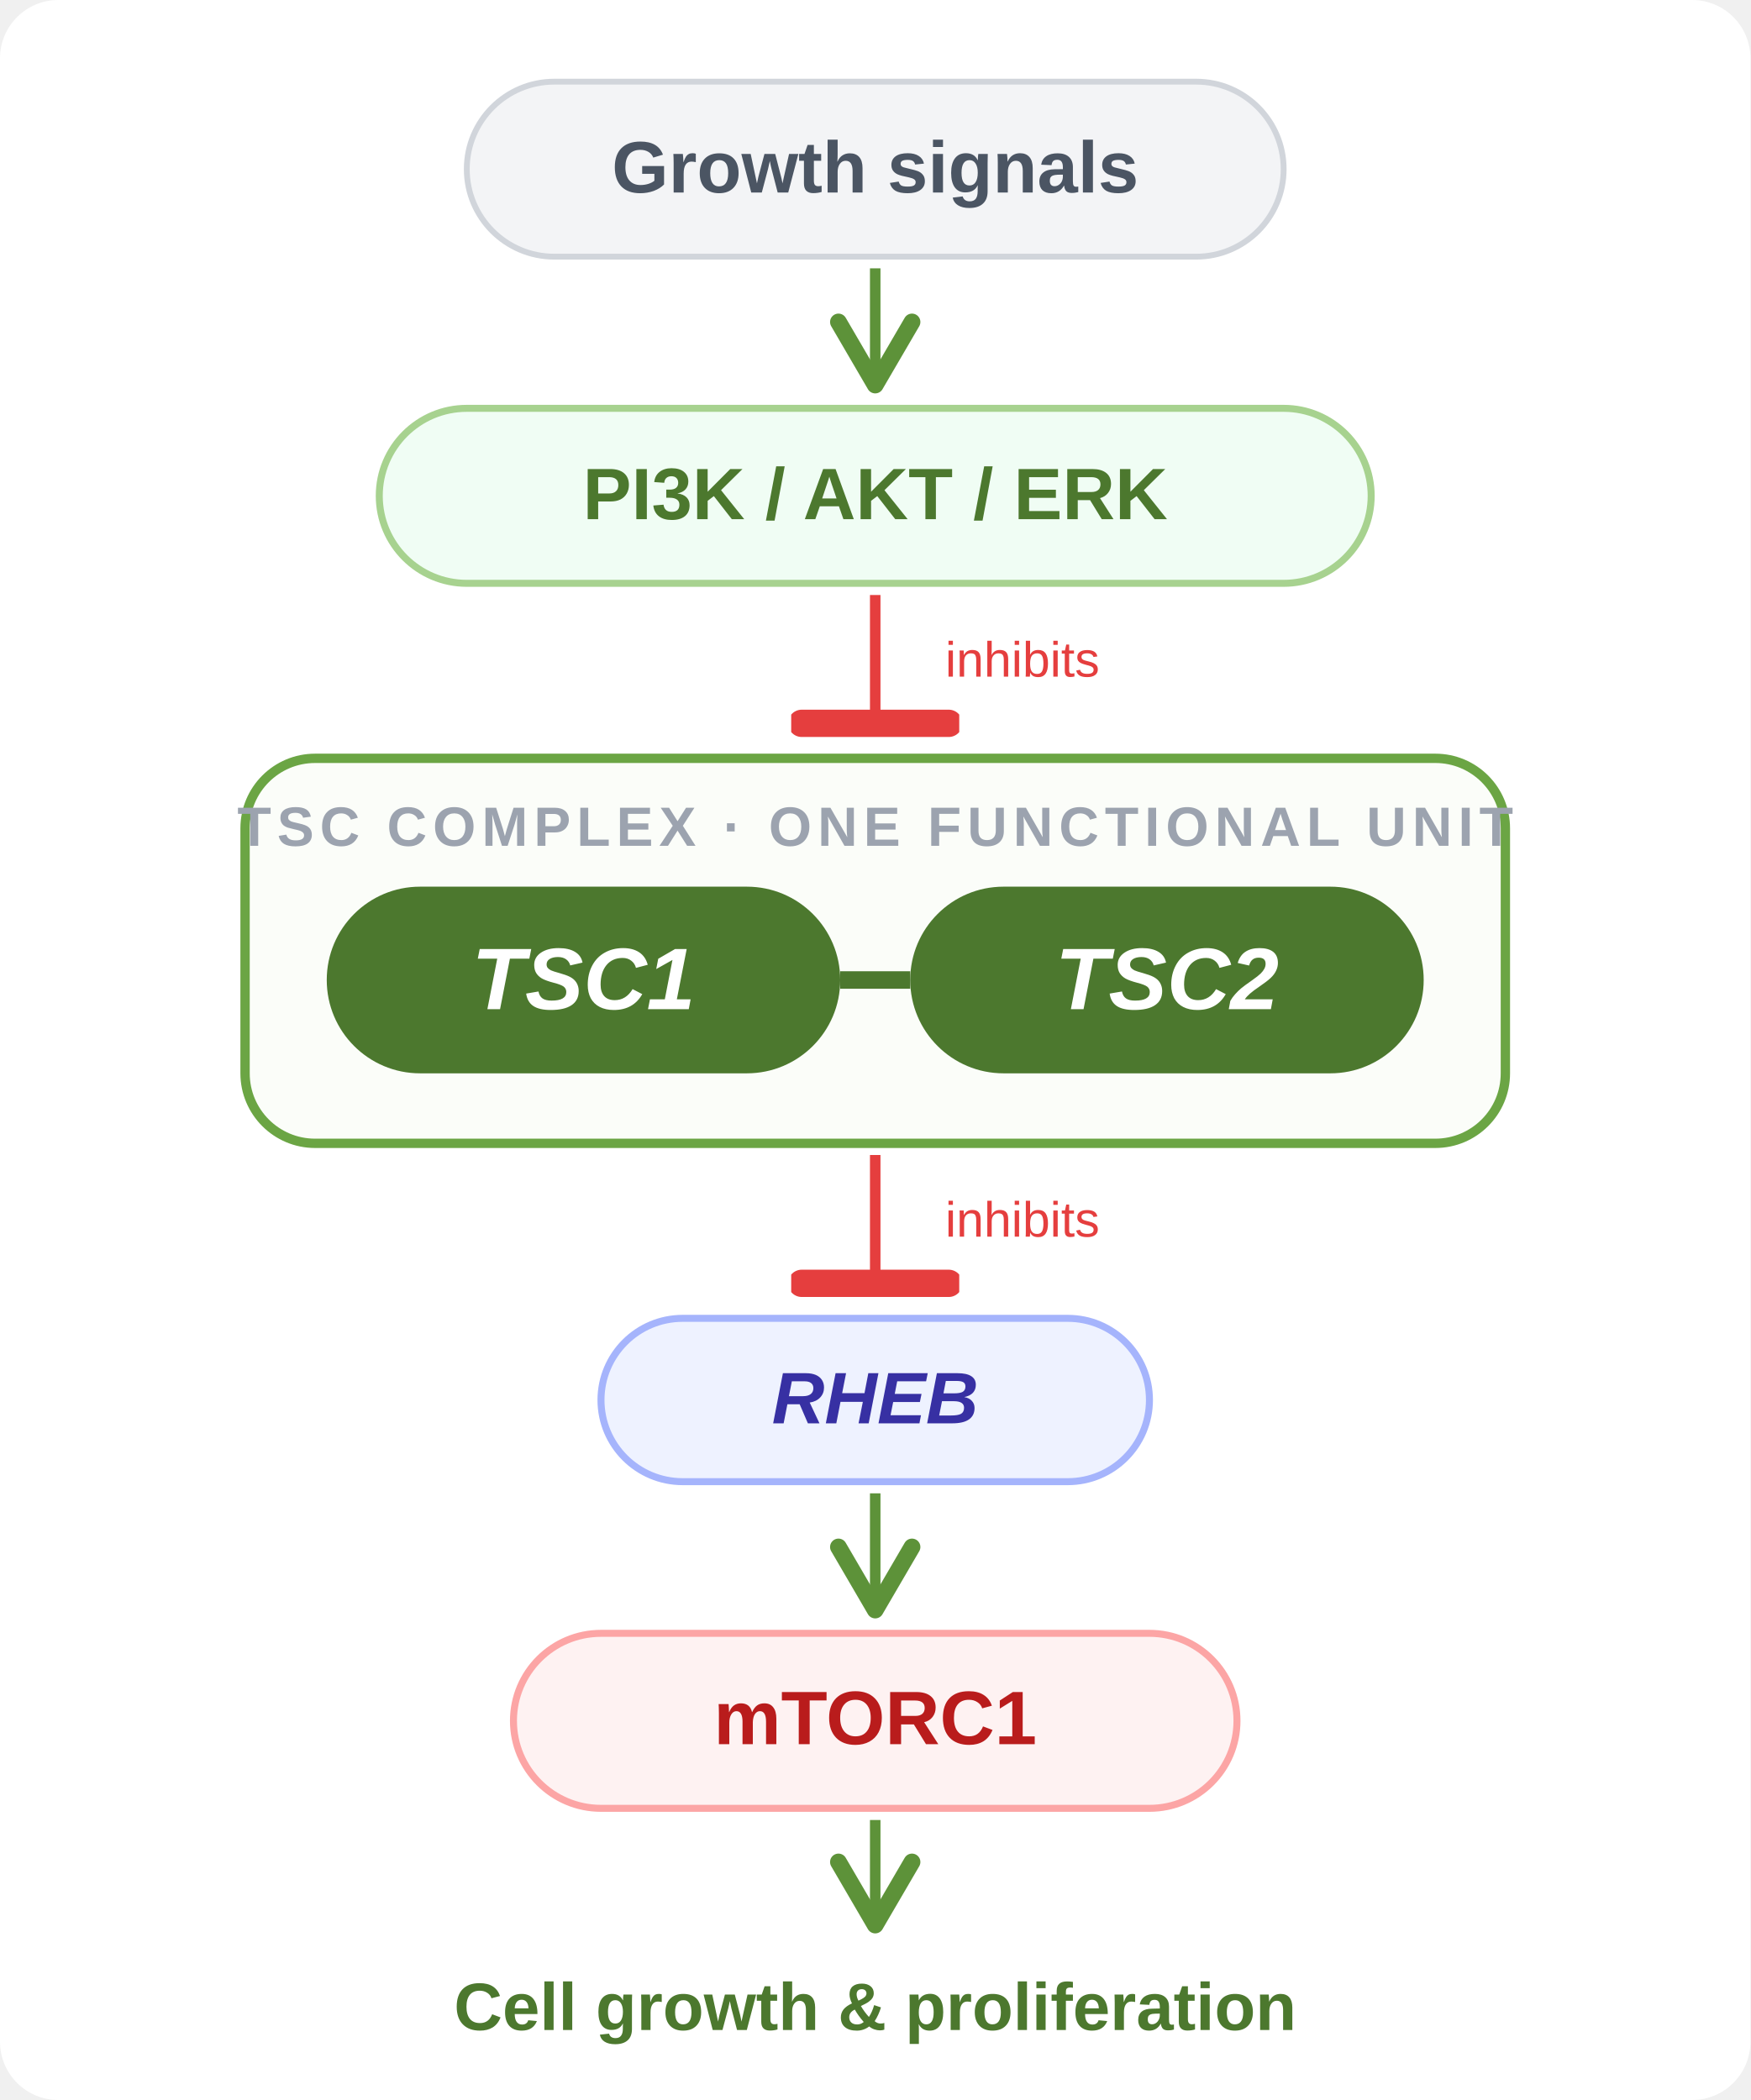
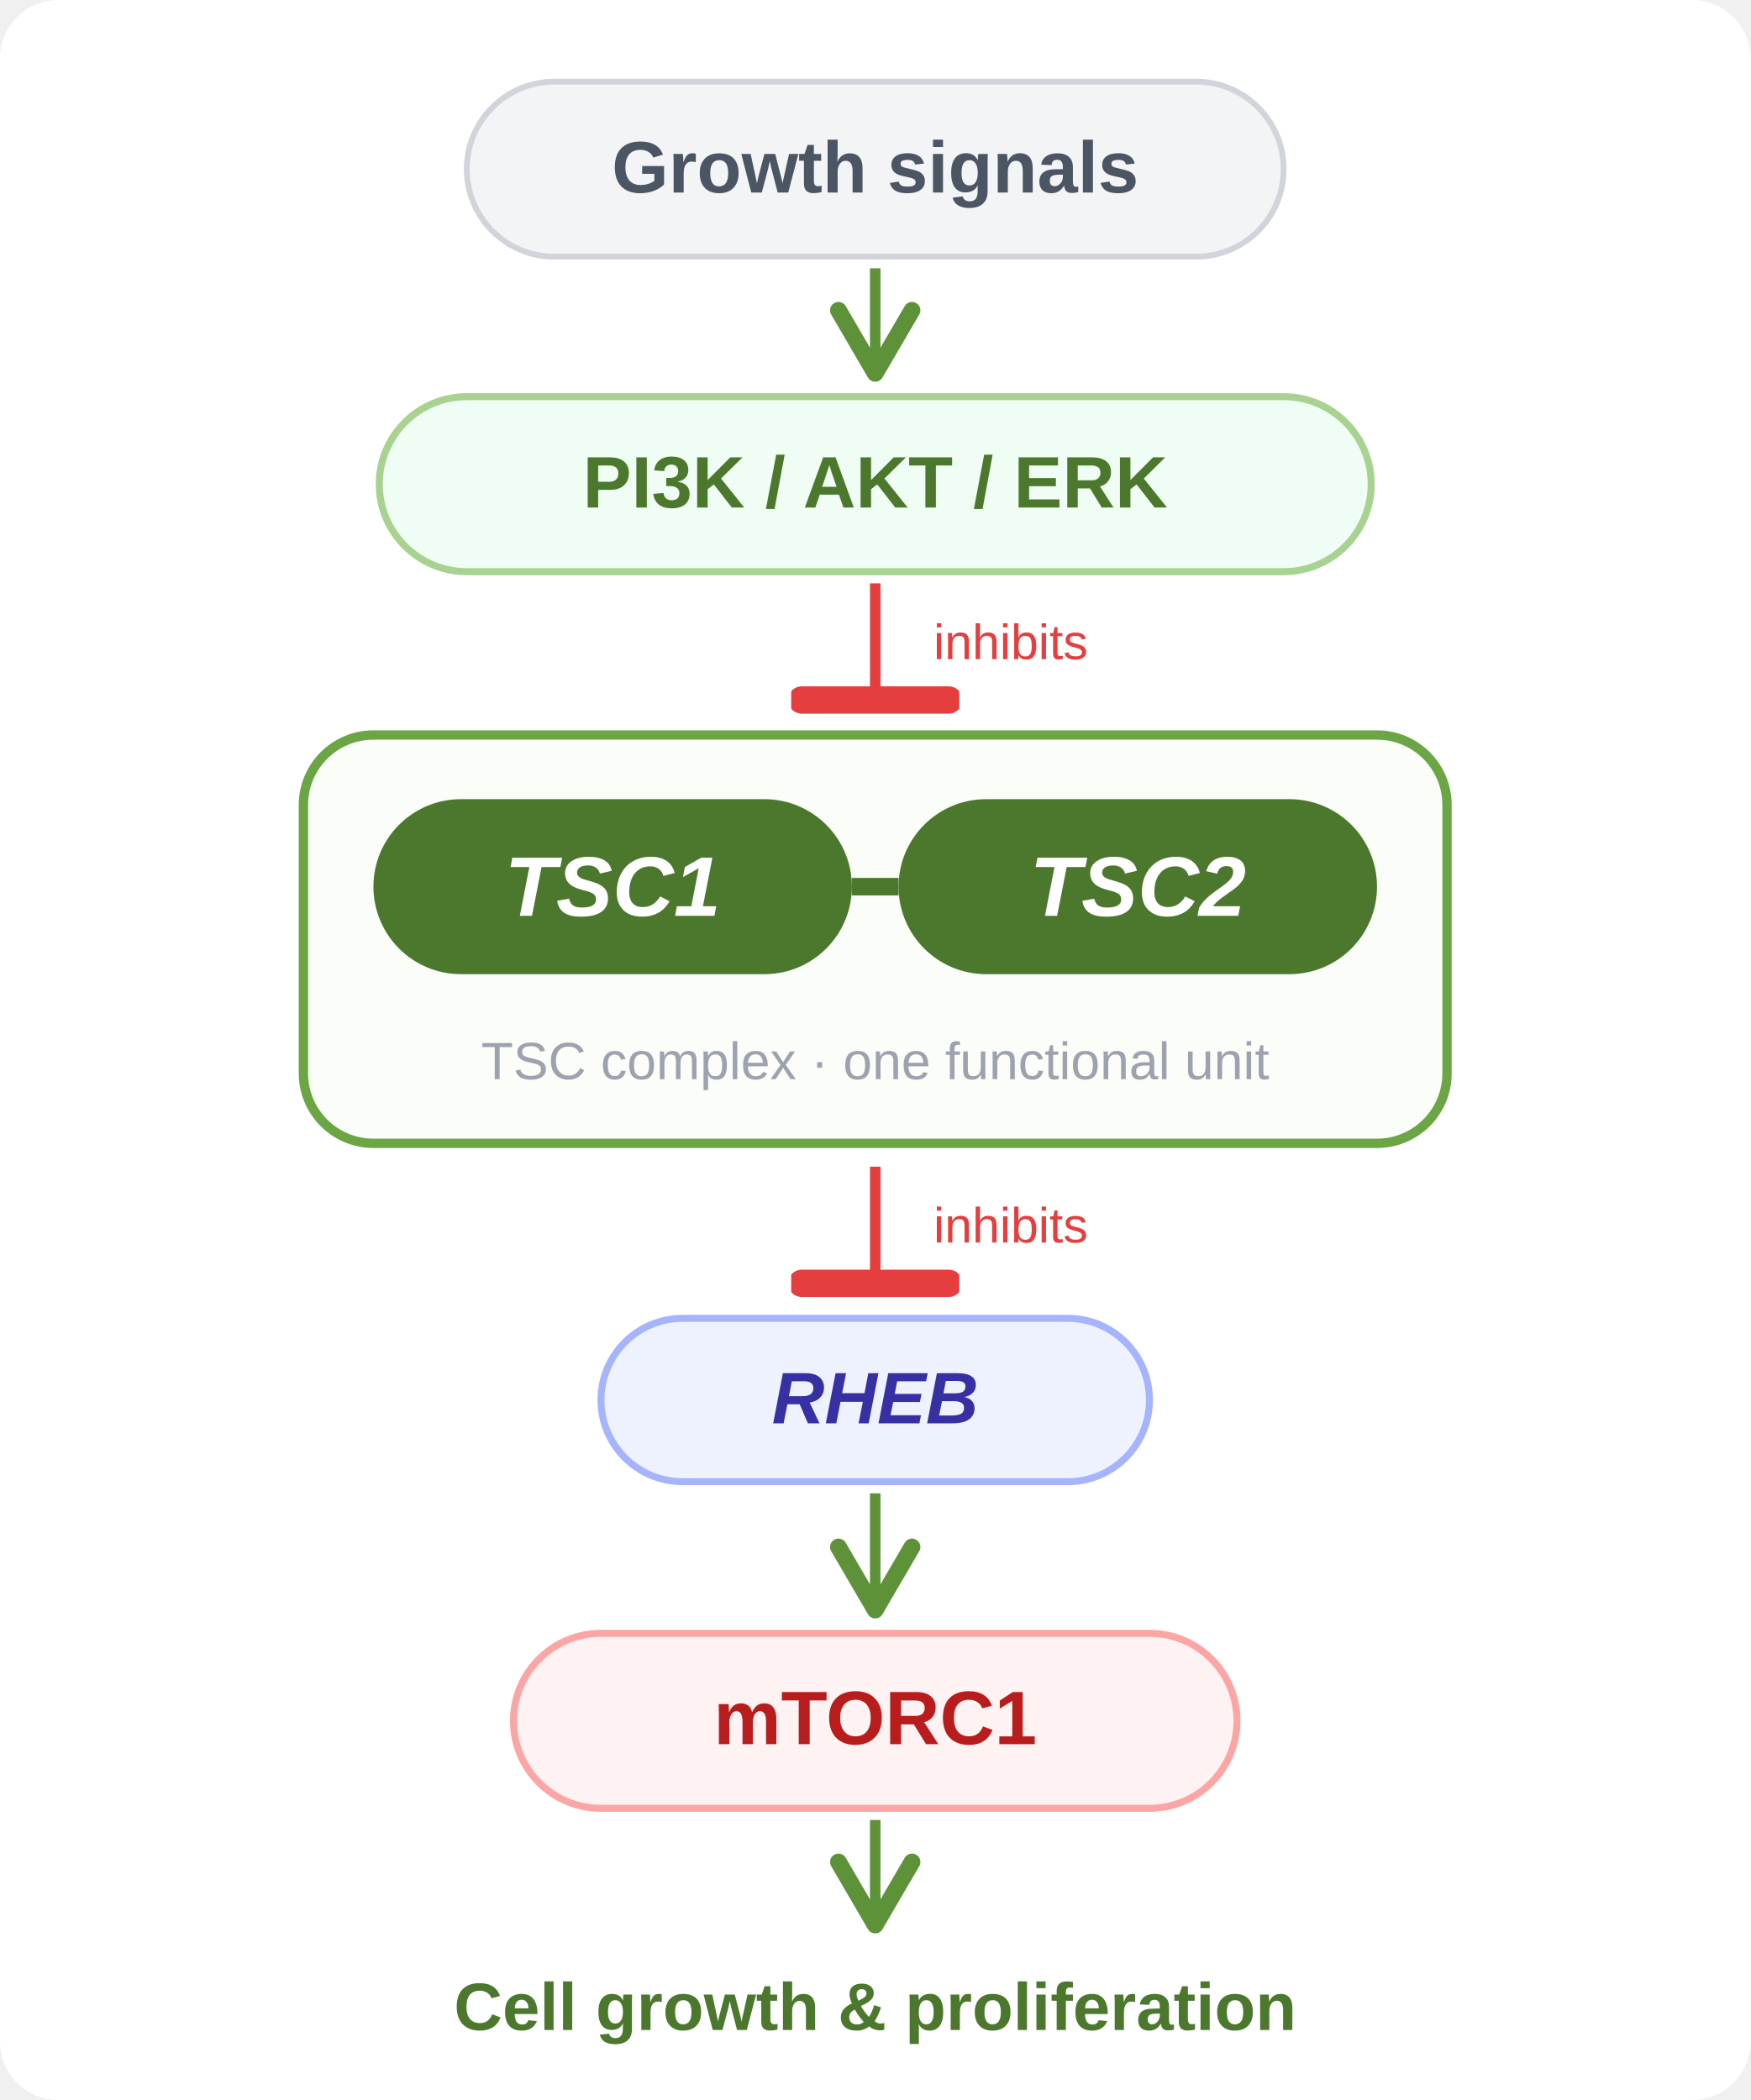
<svg xmlns="http://www.w3.org/2000/svg" width="300" height="360" viewBox="0 0 300 360" font-family="system-ui, -apple-system, 'Segoe UI', Arial, sans-serif">
  <defs>
    <marker id="arrowGreen" markerWidth="9" markerHeight="9" refX="7" refY="4.5" orient="auto">
      <path d="M1,1 L7,4.5 L1,8" fill="none" stroke="#5d9239" stroke-width="1.6" stroke-linecap="round" stroke-linejoin="round" />
    </marker>
    <marker id="barRed" markerWidth="3" markerHeight="16" refX="1.5" refY="8" orient="auto">
      <line x1="1.5" y1="1" x2="1.5" y2="15" stroke="#e53e3e" stroke-width="2.6" stroke-linecap="round" />
    </marker>
  </defs>
  <rect width="100%" height="100%" fill="white" rx="10" />
  <rect x="80" y="14" width="140" height="30" rx="15" fill="#f3f4f6" stroke="#d1d5db" stroke-width="1" />
  <text x="150" y="33" text-anchor="middle" font-size="12.5" font-weight="600" fill="#4b5563">Growth signals</text>
-   <line x1="150" y1="46" x2="150" y2="66" stroke="#5d9239" stroke-width="1.8" marker-end="url(#arrowGreen)" />
-   <rect x="65" y="70" width="170" height="30" rx="15" fill="#f0fdf4" stroke="#a7d28f" stroke-width="1.2" />
-   <text x="150" y="89" text-anchor="middle" font-size="12.5" font-weight="600" fill="#4c782e">PI3K / AKT / ERK</text>
-   <line x1="150" y1="102" x2="150" y2="124" stroke="#e53e3e" stroke-width="1.8" marker-end="url(#barRed)" />
-   <rect x="42" y="130" width="216" height="66" rx="12" fill="#fbfdf9" stroke="#6ba544" stroke-width="1.6" />
-   <text x="150" y="145" text-anchor="middle" font-size="9.5" font-weight="600" fill="#9ca3af" letter-spacing="1">TSC COMPLEX · ONE FUNCTIONAL UNIT</text>
-   <rect x="56" y="152" width="88" height="32" rx="16" fill="#4c782e" />
-   <text x="100" y="173" text-anchor="middle" font-size="15" font-weight="700" fill="white" font-style="italic">TSC1</text>
-   <rect x="156" y="152" width="88" height="32" rx="16" fill="#4c782e" />
-   <text x="200" y="173" text-anchor="middle" font-size="15" font-weight="700" fill="white" font-style="italic">TSC2</text>
-   <line x1="144" y1="168" x2="156" y2="168" stroke="#4c782e" stroke-width="3" />
-   <line x1="150" y1="198" x2="150" y2="220" stroke="#e53e3e" stroke-width="1.8" marker-end="url(#barRed)" />
+   <line x1="150" y1="46" x2="150" y2="64" stroke="#5d9239" stroke-width="1.8" marker-end="url(#arrowGreen)" />
+   <rect x="65" y="68" width="170" height="30" rx="15" fill="#f0fdf4" stroke="#a7d28f" stroke-width="1.2" />
+   <text x="150" y="87" text-anchor="middle" font-size="12.5" font-weight="600" fill="#4c782e">PI3K / AKT / ERK</text>
+   <line x1="150" y1="100" x2="150" y2="120" stroke="#e53e3e" stroke-width="1.8" marker-end="url(#barRed)" />
+   <text x="160" y="113" font-size="8.5" fill="#e53e3e">inhibits</text>
+   <rect x="52" y="126" width="196" height="70" rx="12" fill="#fbfdf9" stroke="#6ba544" stroke-width="1.6" />
+   <rect x="64" y="137" width="82" height="30" rx="15" fill="#4c782e" />
+   <text x="105" y="157" text-anchor="middle" font-size="14.5" font-weight="700" fill="white" font-style="italic">TSC1</text>
+   <rect x="154" y="137" width="82" height="30" rx="15" fill="#4c782e" />
+   <text x="195" y="157" text-anchor="middle" font-size="14.5" font-weight="700" fill="white" font-style="italic">TSC2</text>
+   <line x1="146" y1="152" x2="154" y2="152" stroke="#4c782e" stroke-width="3" />
+   <text x="150" y="185" text-anchor="middle" font-size="9" fill="#9ca3af">TSC complex · one functional unit</text>
+   <line x1="150" y1="200" x2="150" y2="220" stroke="#e53e3e" stroke-width="1.8" marker-end="url(#barRed)" />
+   <text x="160" y="213" font-size="8.5" fill="#e53e3e">inhibits</text>
  <rect x="103" y="226" width="94" height="28" rx="14" fill="#eef2ff" stroke="#a5b4fc" stroke-width="1.2" />
  <text x="150" y="244" text-anchor="middle" font-size="12.5" font-weight="600" fill="#3730a3" font-style="italic">RHEB</text>
  <line x1="150" y1="256" x2="150" y2="276" stroke="#5d9239" stroke-width="1.8" marker-end="url(#arrowGreen)" />
  <rect x="88" y="280" width="124" height="30" rx="15" fill="#fef2f2" stroke="#fca5a5" stroke-width="1.2" />
  <text x="150" y="299" text-anchor="middle" font-size="13" font-weight="700" fill="#b91c1c">mTORC1</text>
  <line x1="150" y1="312" x2="150" y2="330" stroke="#5d9239" stroke-width="1.8" marker-end="url(#arrowGreen)" />
  <text x="150" y="348" text-anchor="middle" font-size="11.5" font-weight="600" fill="#4c782e">Cell growth &amp; proliferation</text>
-   <text x="162" y="116" font-size="8.5" fill="#e53e3e">inhibits</text>
-   <text x="162" y="212" font-size="8.5" fill="#e53e3e">inhibits</text>
</svg>
